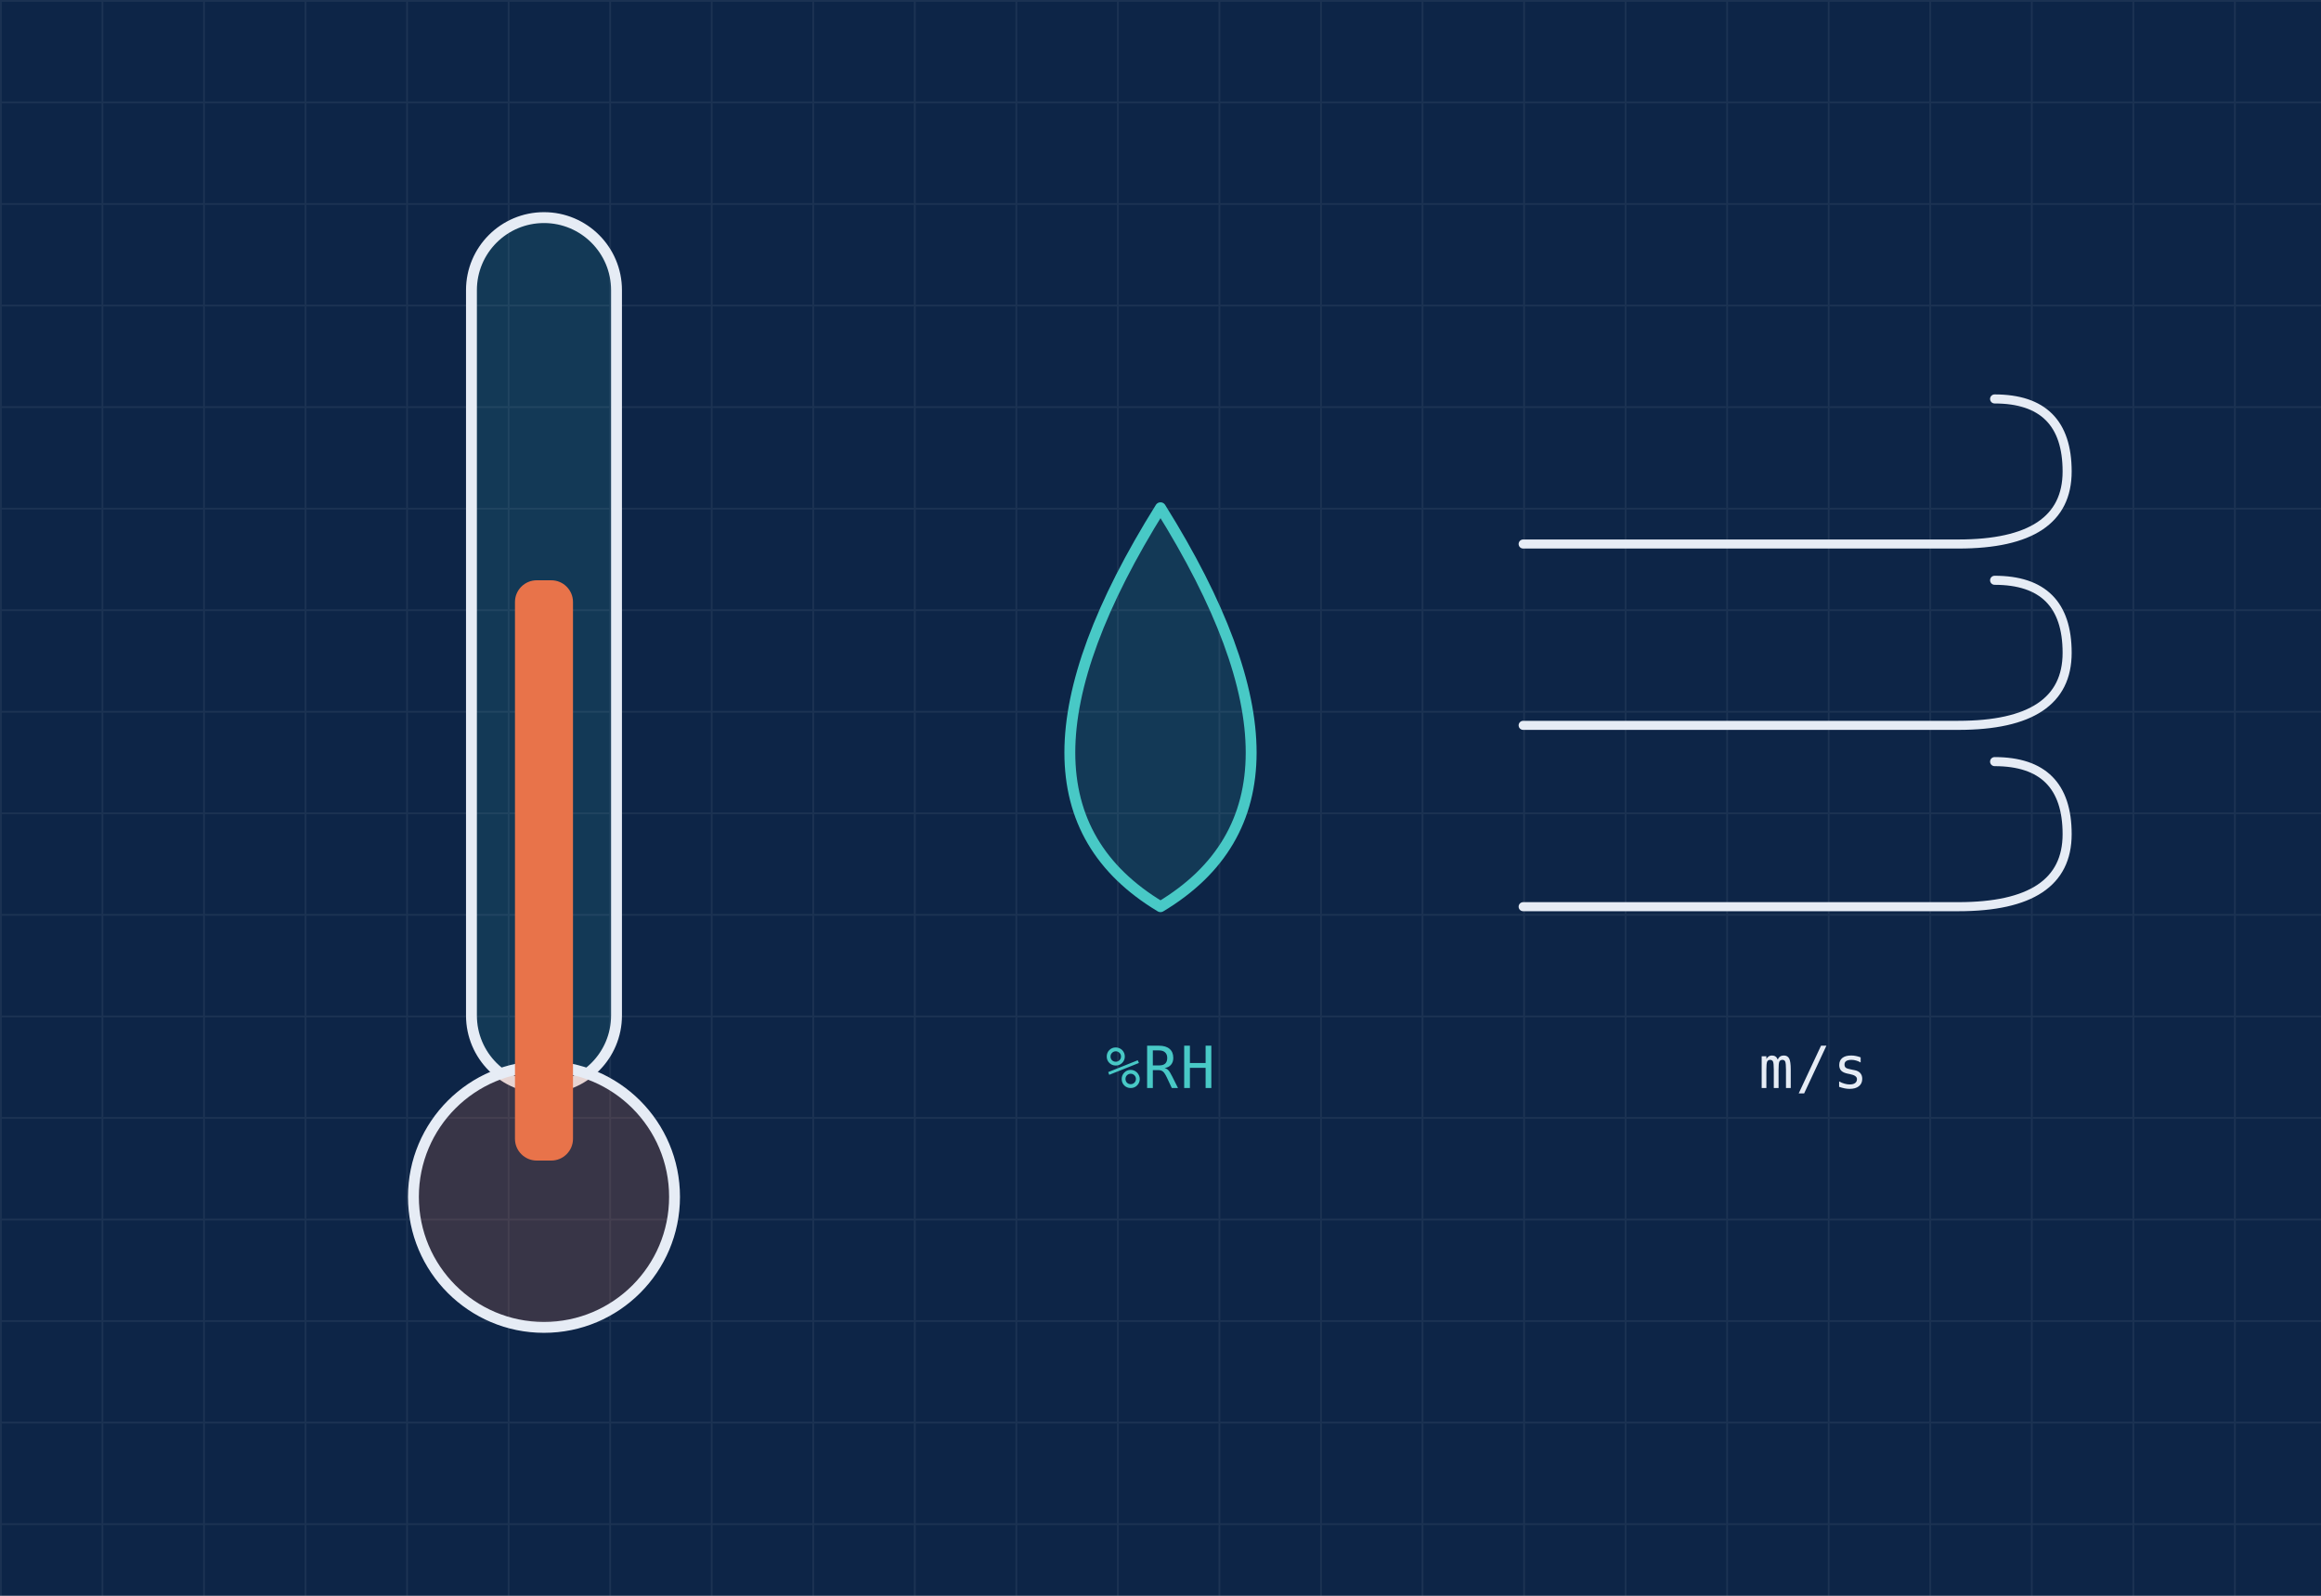
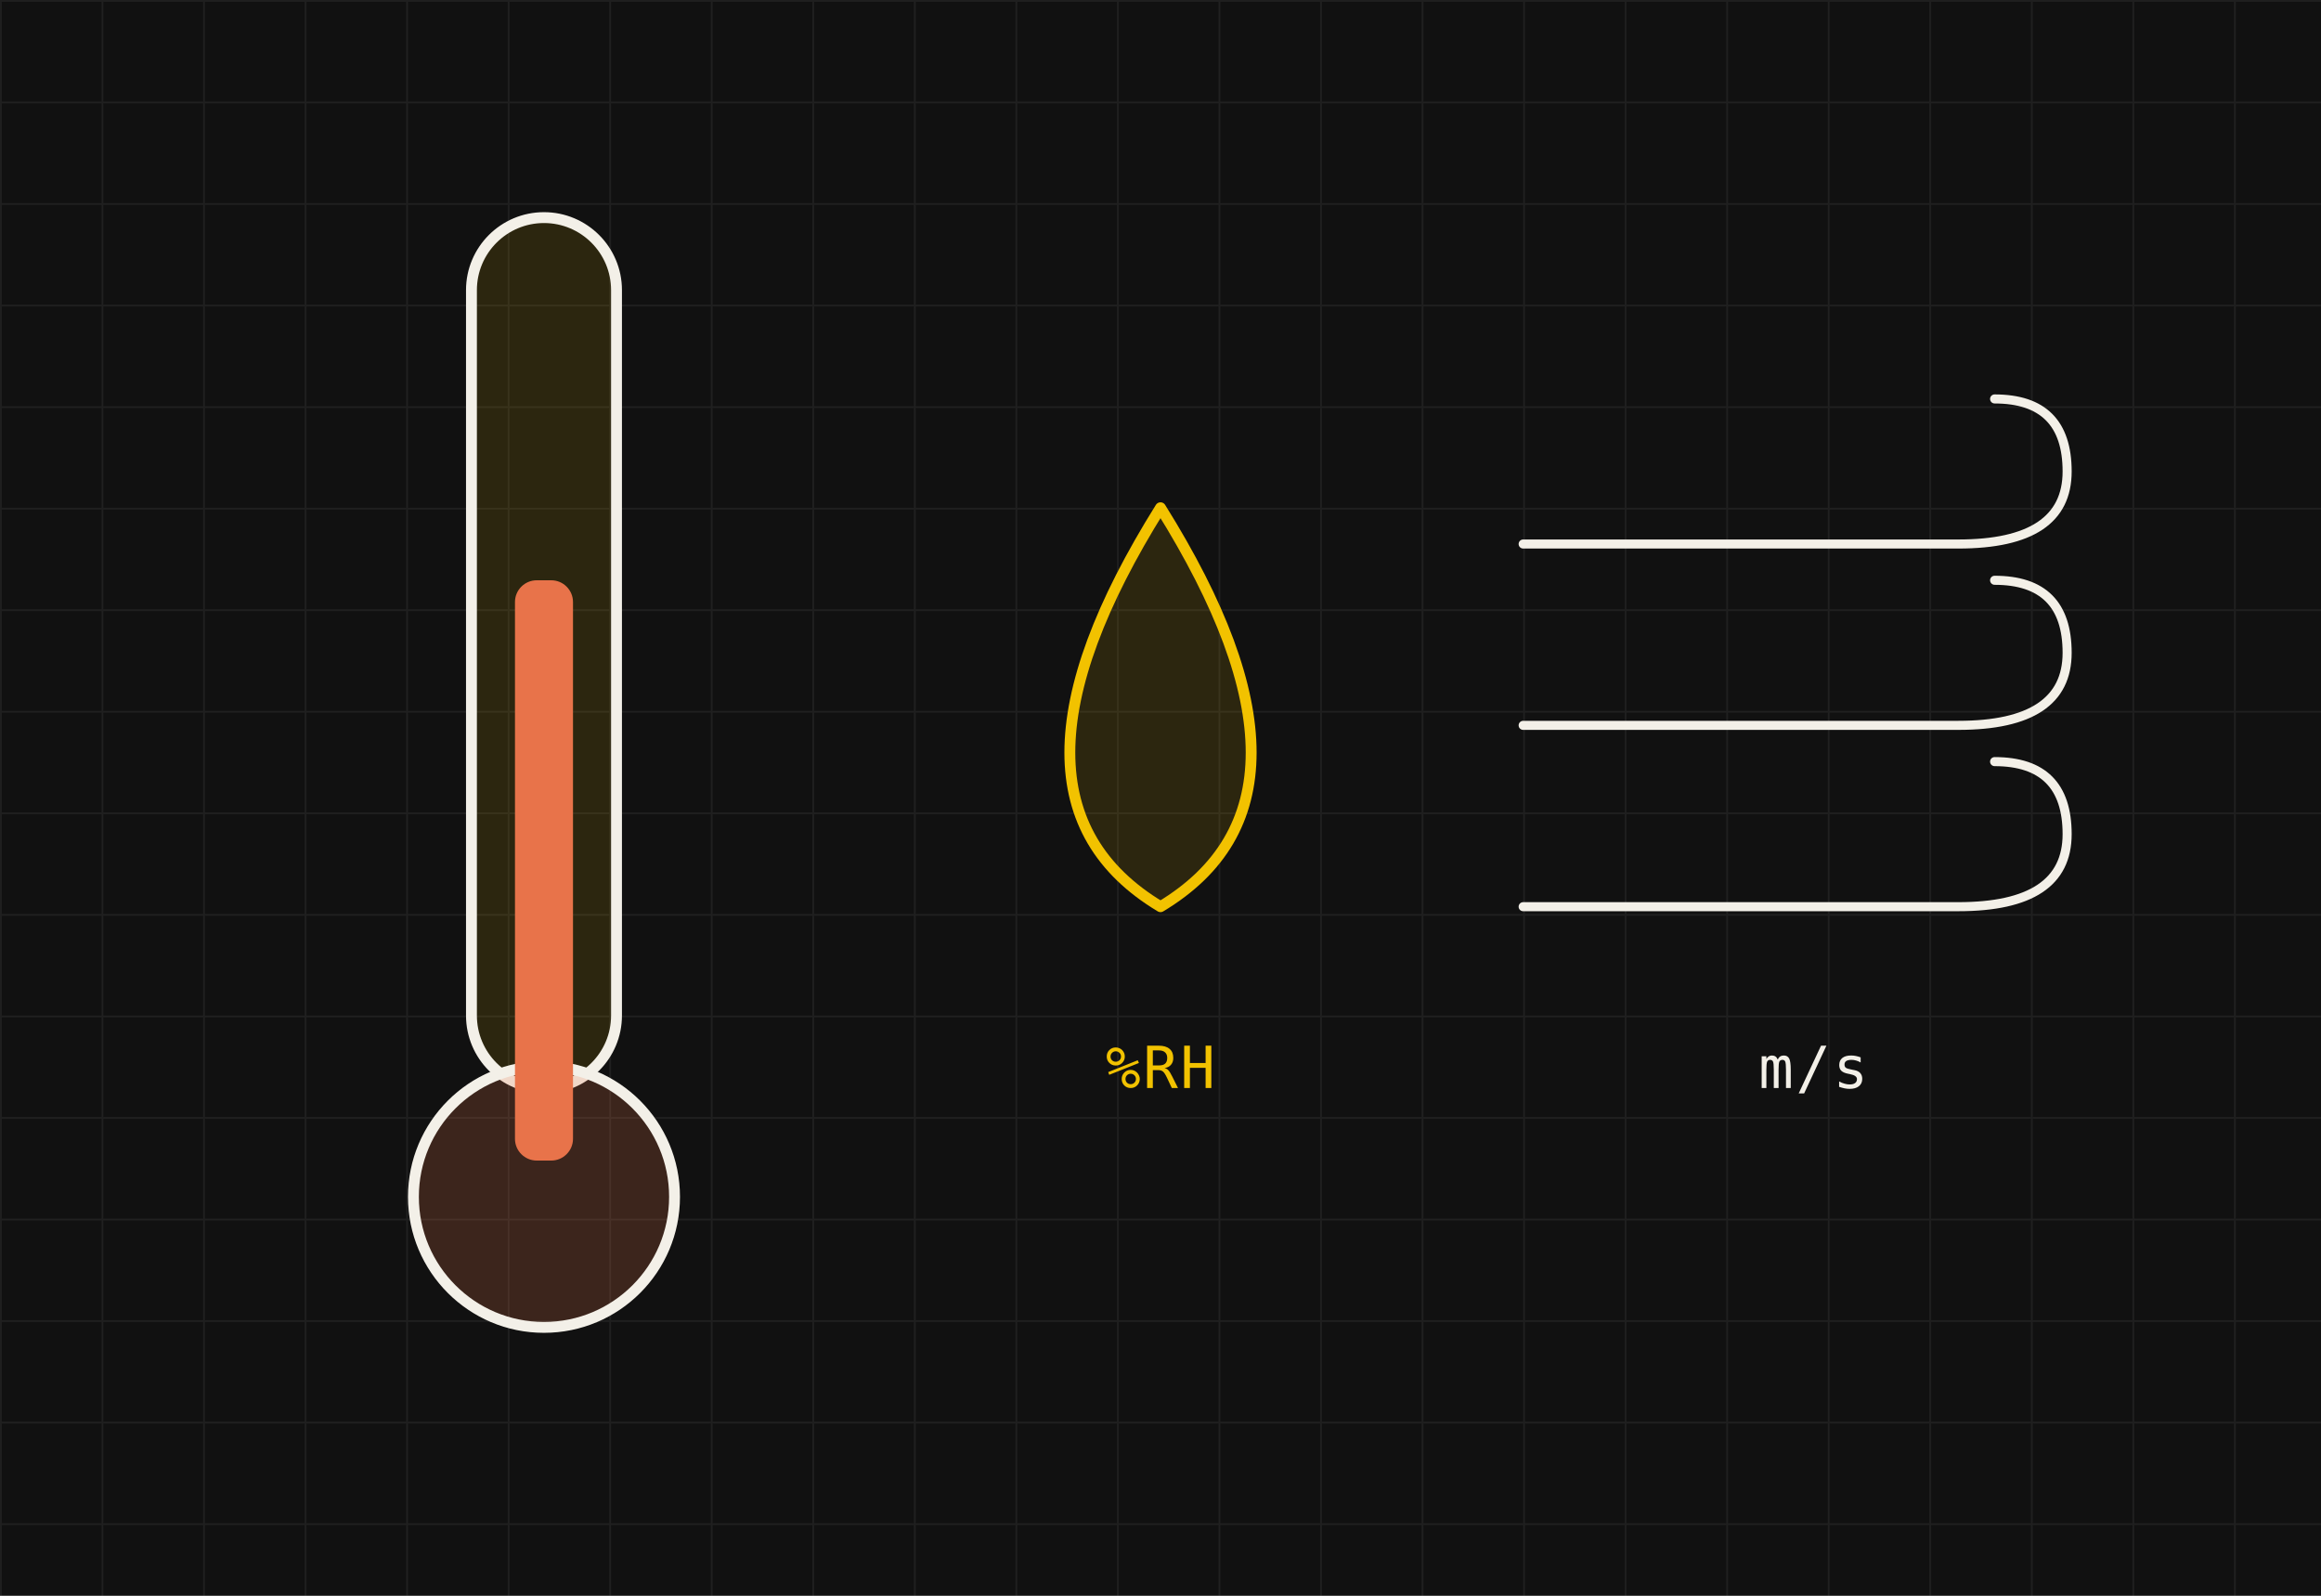
<svg xmlns="http://www.w3.org/2000/svg" viewBox="0 0 640 440" width="640" height="440" role="img" aria-label="Termal Konfor Ölçümü TS EN ISO 7730: sıcaklık, nem ve hava hızı ölçümü çizimi">
  <defs>
    <pattern id="g" width="28" height="28" patternUnits="userSpaceOnUse">
      <path d="M28 0H0V28" fill="none" stroke="#ffffff" stroke-opacity=".06" />
    </pattern>
  </defs>
-   <rect width="640" height="440" fill="#0d2547" />
+   <rect width="640" height="440" fill="#111111" />
  <rect width="640" height="440" fill="url(#g)" />
-   <g transform="translate(0,0)">
-     <rect x="130" y="60" width="40" height="240" rx="20" stroke="#e6ecf5" stroke-width="3" fill="#48c9c61f" opacity="1" />
-     <circle cx="150" cy="330" r="36" stroke="#e6ecf5" stroke-width="3" fill="#e8734a33" opacity="1" />
-     <rect x="142" y="160" width="16" height="160" rx="6" stroke="#e8734a" stroke-width="0" fill="#e8734a" opacity="1" />
-     <path d="M320 140 q-50 80 0 110 q50 -30 0 -110z" stroke="#48c9c6" stroke-width="3" fill="#48c9c61f" opacity="1" stroke-linecap="round" stroke-linejoin="round" />
-     <text x="320" y="300" font-size="16" fill="#48c9c6" text-anchor="middle" font-weight="500" font-family="'DejaVu Sans Mono',Menlo,monospace" letter-spacing=".04em">%RH</text>
-     <path d="M420 150 h120 q30 0 30 -20 q0 -20 -20 -20" stroke="#e6ecf5" stroke-width="2.5" fill="none" opacity="1" stroke-linecap="round" stroke-linejoin="round" />
-     <path d="M420 200 h120 q30 0 30 -20 q0 -20 -20 -20" stroke="#e6ecf5" stroke-width="2.5" fill="none" opacity="1" stroke-linecap="round" stroke-linejoin="round" />
-     <path d="M420 250 h120 q30 0 30 -20 q0 -20 -20 -20" stroke="#e6ecf5" stroke-width="2.5" fill="none" opacity="1" stroke-linecap="round" stroke-linejoin="round" />
-     <text x="500" y="300" font-size="16" fill="#e6ecf5" text-anchor="middle" font-weight="500" font-family="'DejaVu Sans Mono',Menlo,monospace" letter-spacing=".04em">m/s</text>
-   </g>
+   <rect x="130" y="60" width="40" height="240" rx="20" stroke="#f3f0e8" stroke-width="3" fill="#f2c2001f" opacity="1" />
+   <circle cx="150" cy="330" r="36" stroke="#f3f0e8" stroke-width="3" fill="#e8734a33" opacity="1" />
+   <rect x="142" y="160" width="16" height="160" rx="6" stroke="#e8734a" stroke-width="0" fill="#e8734a" opacity="1" />
+   <path d="M320 140 q-50 80 0 110 q50 -30 0 -110z" stroke="#f2c200" stroke-width="3" fill="#f2c2001f" opacity="1" stroke-linecap="round" stroke-linejoin="round" />
+   <text x="320" y="300" font-size="16" fill="#f2c200" text-anchor="middle" font-weight="500" font-family="'DejaVu Sans Mono',Menlo,monospace" letter-spacing=".04em">%RH</text>
+   <path d="M420 150 h120 q30 0 30 -20 q0 -20 -20 -20" stroke="#f3f0e8" stroke-width="2.5" fill="none" opacity="1" stroke-linecap="round" stroke-linejoin="round" />
+   <path d="M420 200 h120 q30 0 30 -20 q0 -20 -20 -20" stroke="#f3f0e8" stroke-width="2.5" fill="none" opacity="1" stroke-linecap="round" stroke-linejoin="round" />
+   <path d="M420 250 h120 q30 0 30 -20 q0 -20 -20 -20" stroke="#f3f0e8" stroke-width="2.5" fill="none" opacity="1" stroke-linecap="round" stroke-linejoin="round" />
+   <text x="500" y="300" font-size="16" fill="#f3f0e8" text-anchor="middle" font-weight="500" font-family="'DejaVu Sans Mono',Menlo,monospace" letter-spacing=".04em">m/s</text>
</svg>
